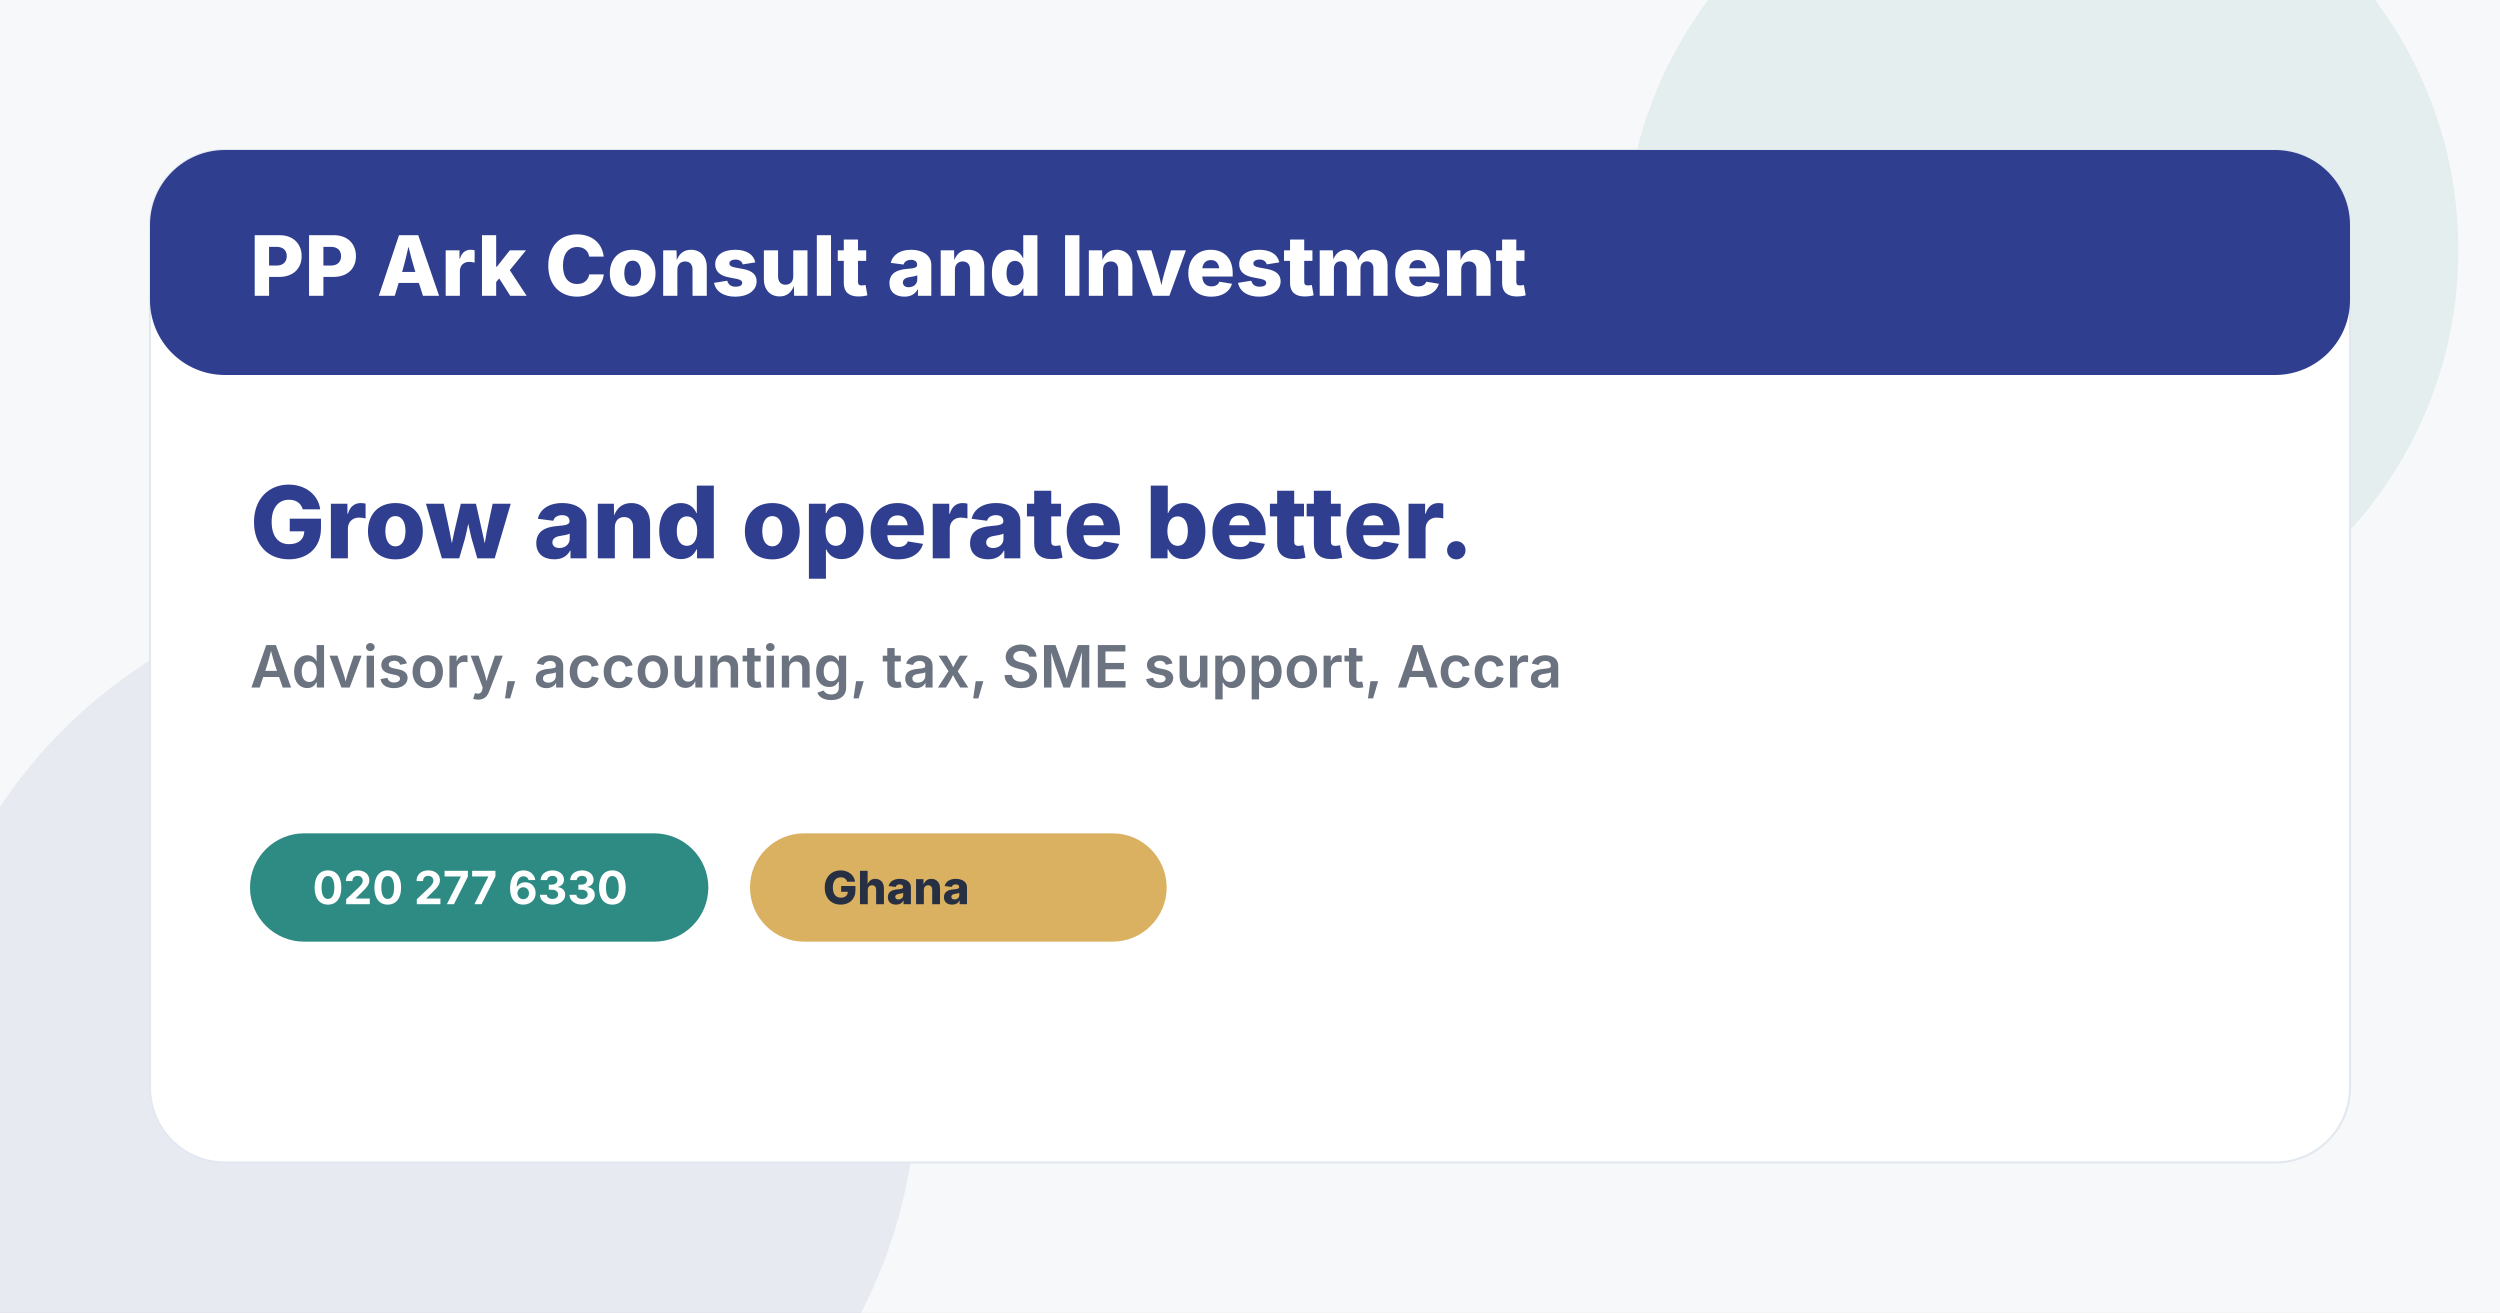
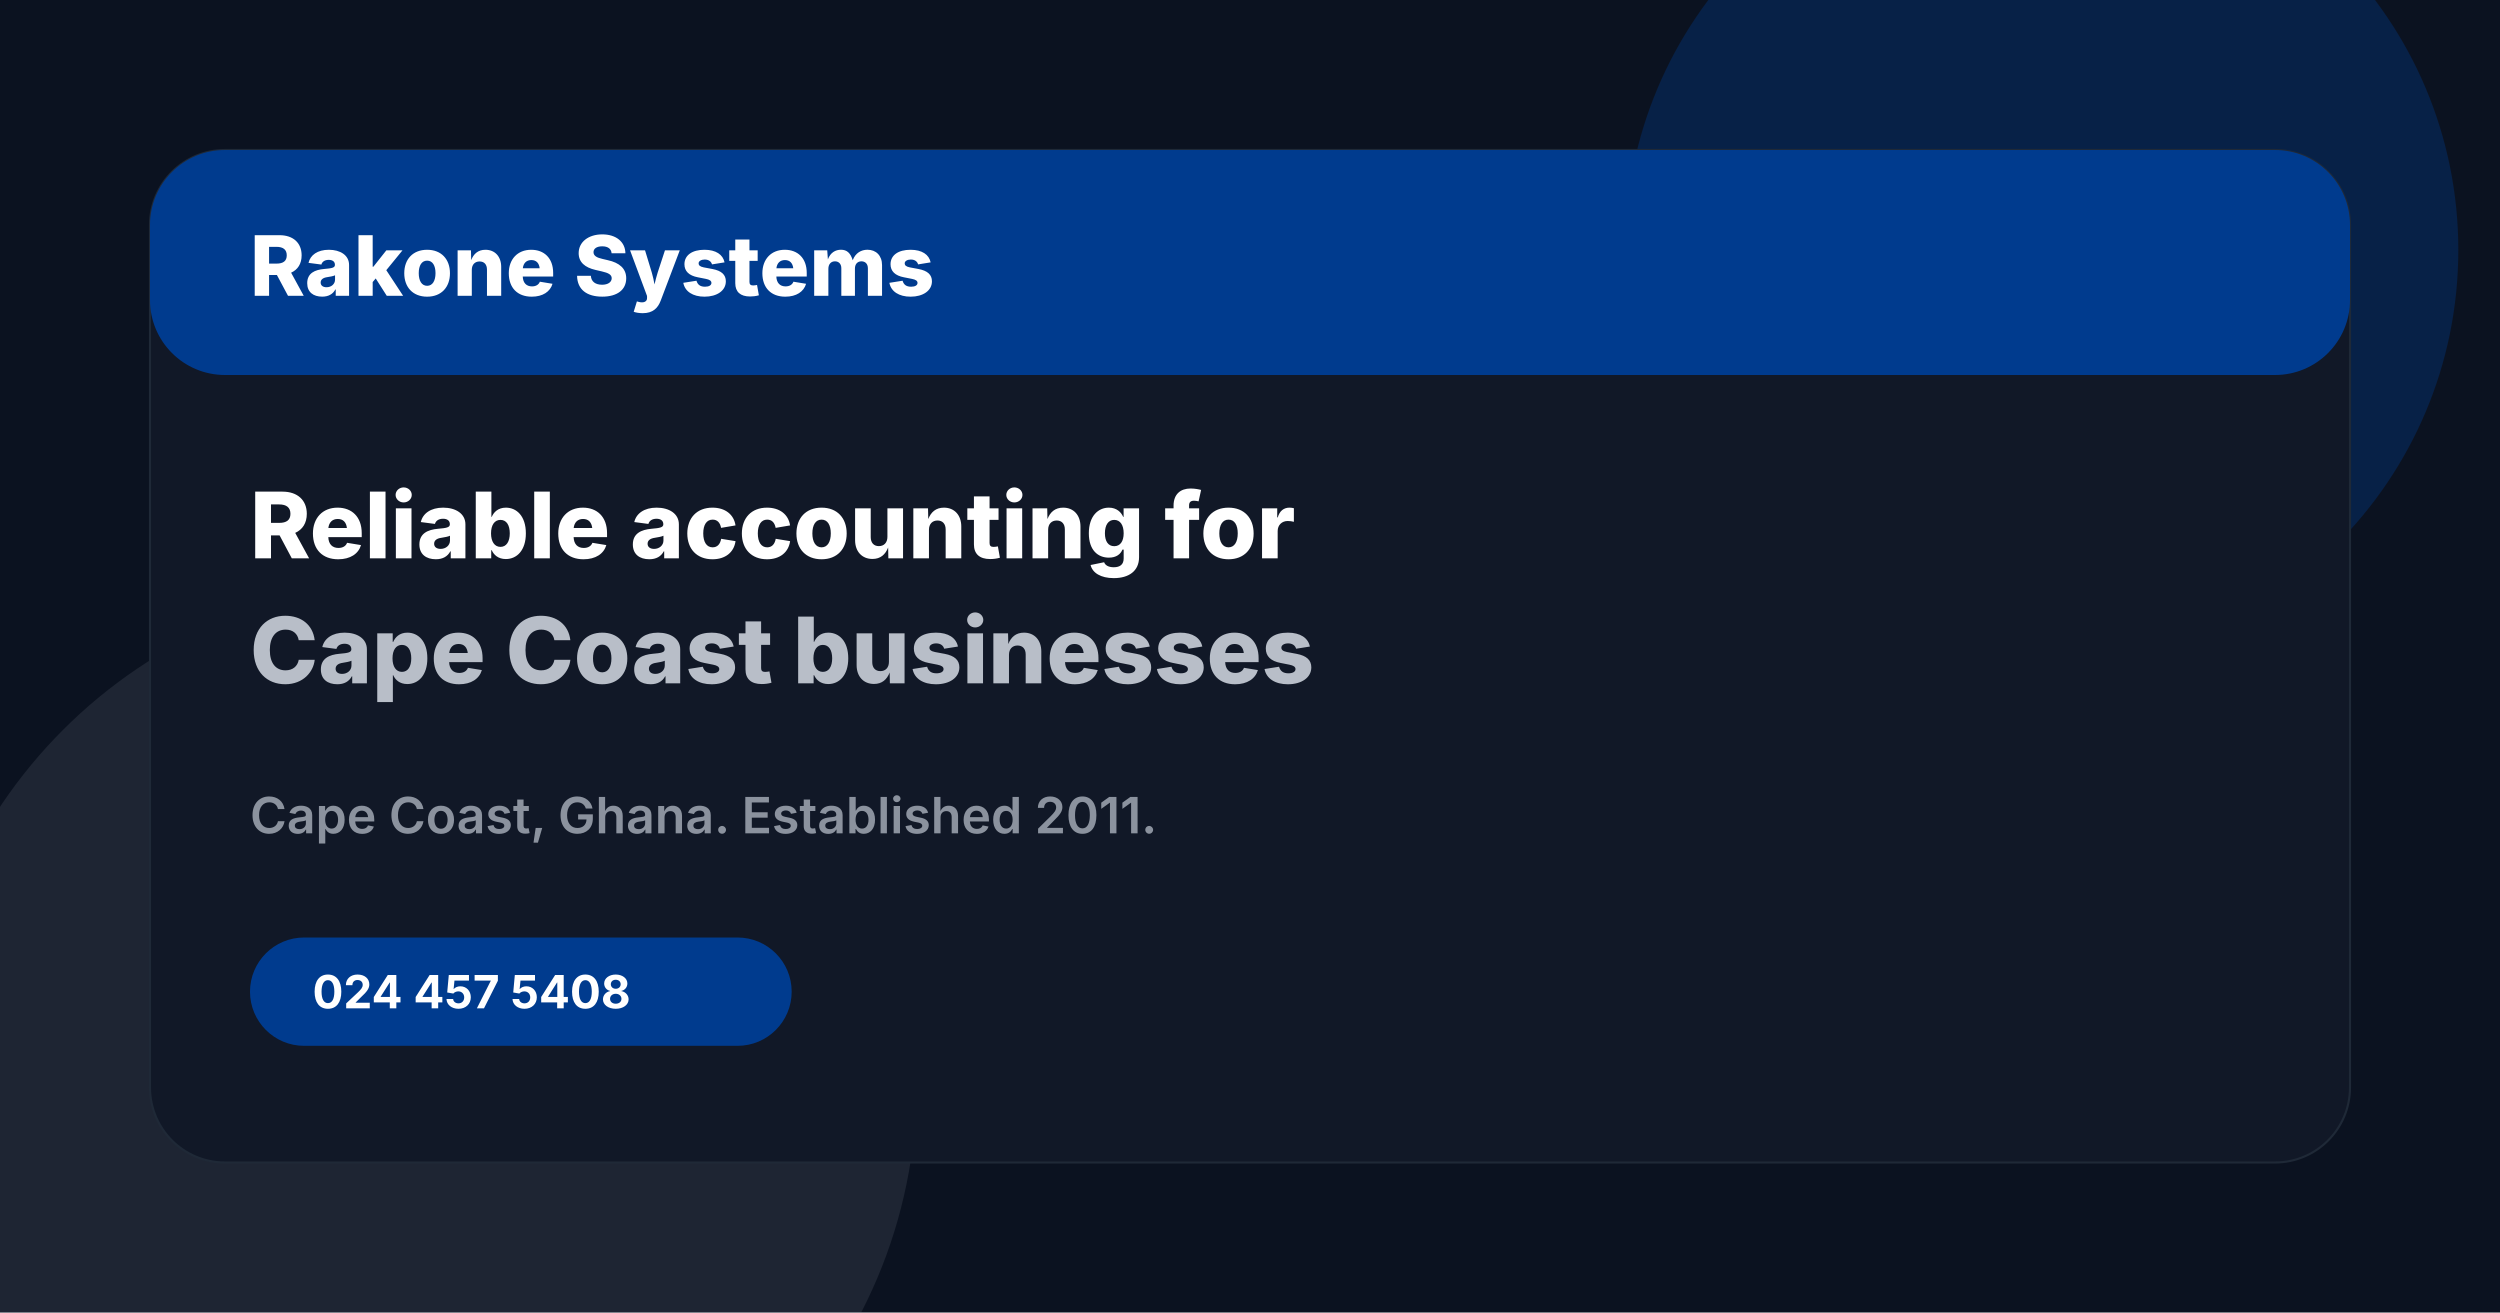
<svg xmlns="http://www.w3.org/2000/svg" width="1200" height="630" viewBox="0 0 1200 630" role="img" aria-labelledby="title desc">
-   <rect width="1200" height="630" fill="#F7F8FA" />
-   <circle cx="980" cy="120" r="200" fill="#2E8B83" opacity="0.1" />
-   <circle cx="200" cy="520" r="240" fill="#2F3E8F" opacity="0.08" />
-   <rect x="72" y="72" width="1056" height="486" rx="36" fill="#FFFFFF" stroke="#E2E8F0" stroke-width="1" />
-   <rect x="72" y="72" width="1056" height="108" rx="36" fill="#2F3E8F" />
-   <text x="120" y="142" fill="#FFFFFF" font-family="Plus Jakarta Sans, Inter, sans-serif" font-size="40" font-weight="800">PP Ark Consult and Investment</text>
-   <text x="120" y="268" fill="#2F3E8F" font-family="Plus Jakarta Sans, Inter, sans-serif" font-size="48" font-weight="800">Grow and operate better.</text>
-   <text x="120" y="330" fill="#6B7280" font-family="Plus Jakarta Sans, Inter, sans-serif" font-size="28" font-weight="600">Advisory, accounting, tax, SME support, Accra</text>
-   <rect x="120" y="400" width="220" height="52" rx="26" fill="#2E8B83" />
-   <text x="150" y="434" fill="#FFFFFF" font-family="Plus Jakarta Sans, Inter, sans-serif" font-size="22" font-weight="700">020 277 6330</text>
-   <rect x="360" y="400" width="200" height="52" rx="26" fill="#D6A84F" opacity="0.9" />
-   <text x="395" y="434" fill="#273043" font-family="Plus Jakarta Sans, Inter, sans-serif" font-size="22" font-weight="800">Ghana</text>
+   <rect width="1200" height="630" fill="#0B1220" />
+   <circle cx="980" cy="120" r="200" fill="#003B8E" opacity="0.35" />
+   <circle cx="200" cy="520" r="240" fill="#8B929E" opacity="0.15" />
+   <rect x="72" y="72" width="1056" height="486" rx="36" fill="#111827" stroke="#1F2937" stroke-width="1" />
+   <rect x="72" y="72" width="1056" height="108" rx="36" fill="#003B8E" />
+   <text x="120" y="142" fill="#FFFFFF" font-family="Manrope, Inter, sans-serif" font-size="40" font-weight="800">Rakone Systems</text>
+   <text x="120" y="268" fill="#FFFFFF" font-family="Manrope, Inter, sans-serif" font-size="44" font-weight="800">Reliable accounting for</text>
+   <text x="120" y="328" fill="#B8BEC8" font-family="Manrope, Inter, sans-serif" font-size="44" font-weight="800">Cape Coast businesses</text>
+   <text x="120" y="400" fill="#8B929E" font-family="Manrope, Inter, sans-serif" font-size="24" font-weight="600">Cape Coast, Ghana. Established 2011.</text>
+   <rect x="120" y="450" width="260" height="52" rx="26" fill="#003B8E" />
+   <text x="150" y="484" fill="#FFFFFF" font-family="Manrope, Inter, sans-serif" font-size="22" font-weight="700">024 457 5408</text>
</svg>
